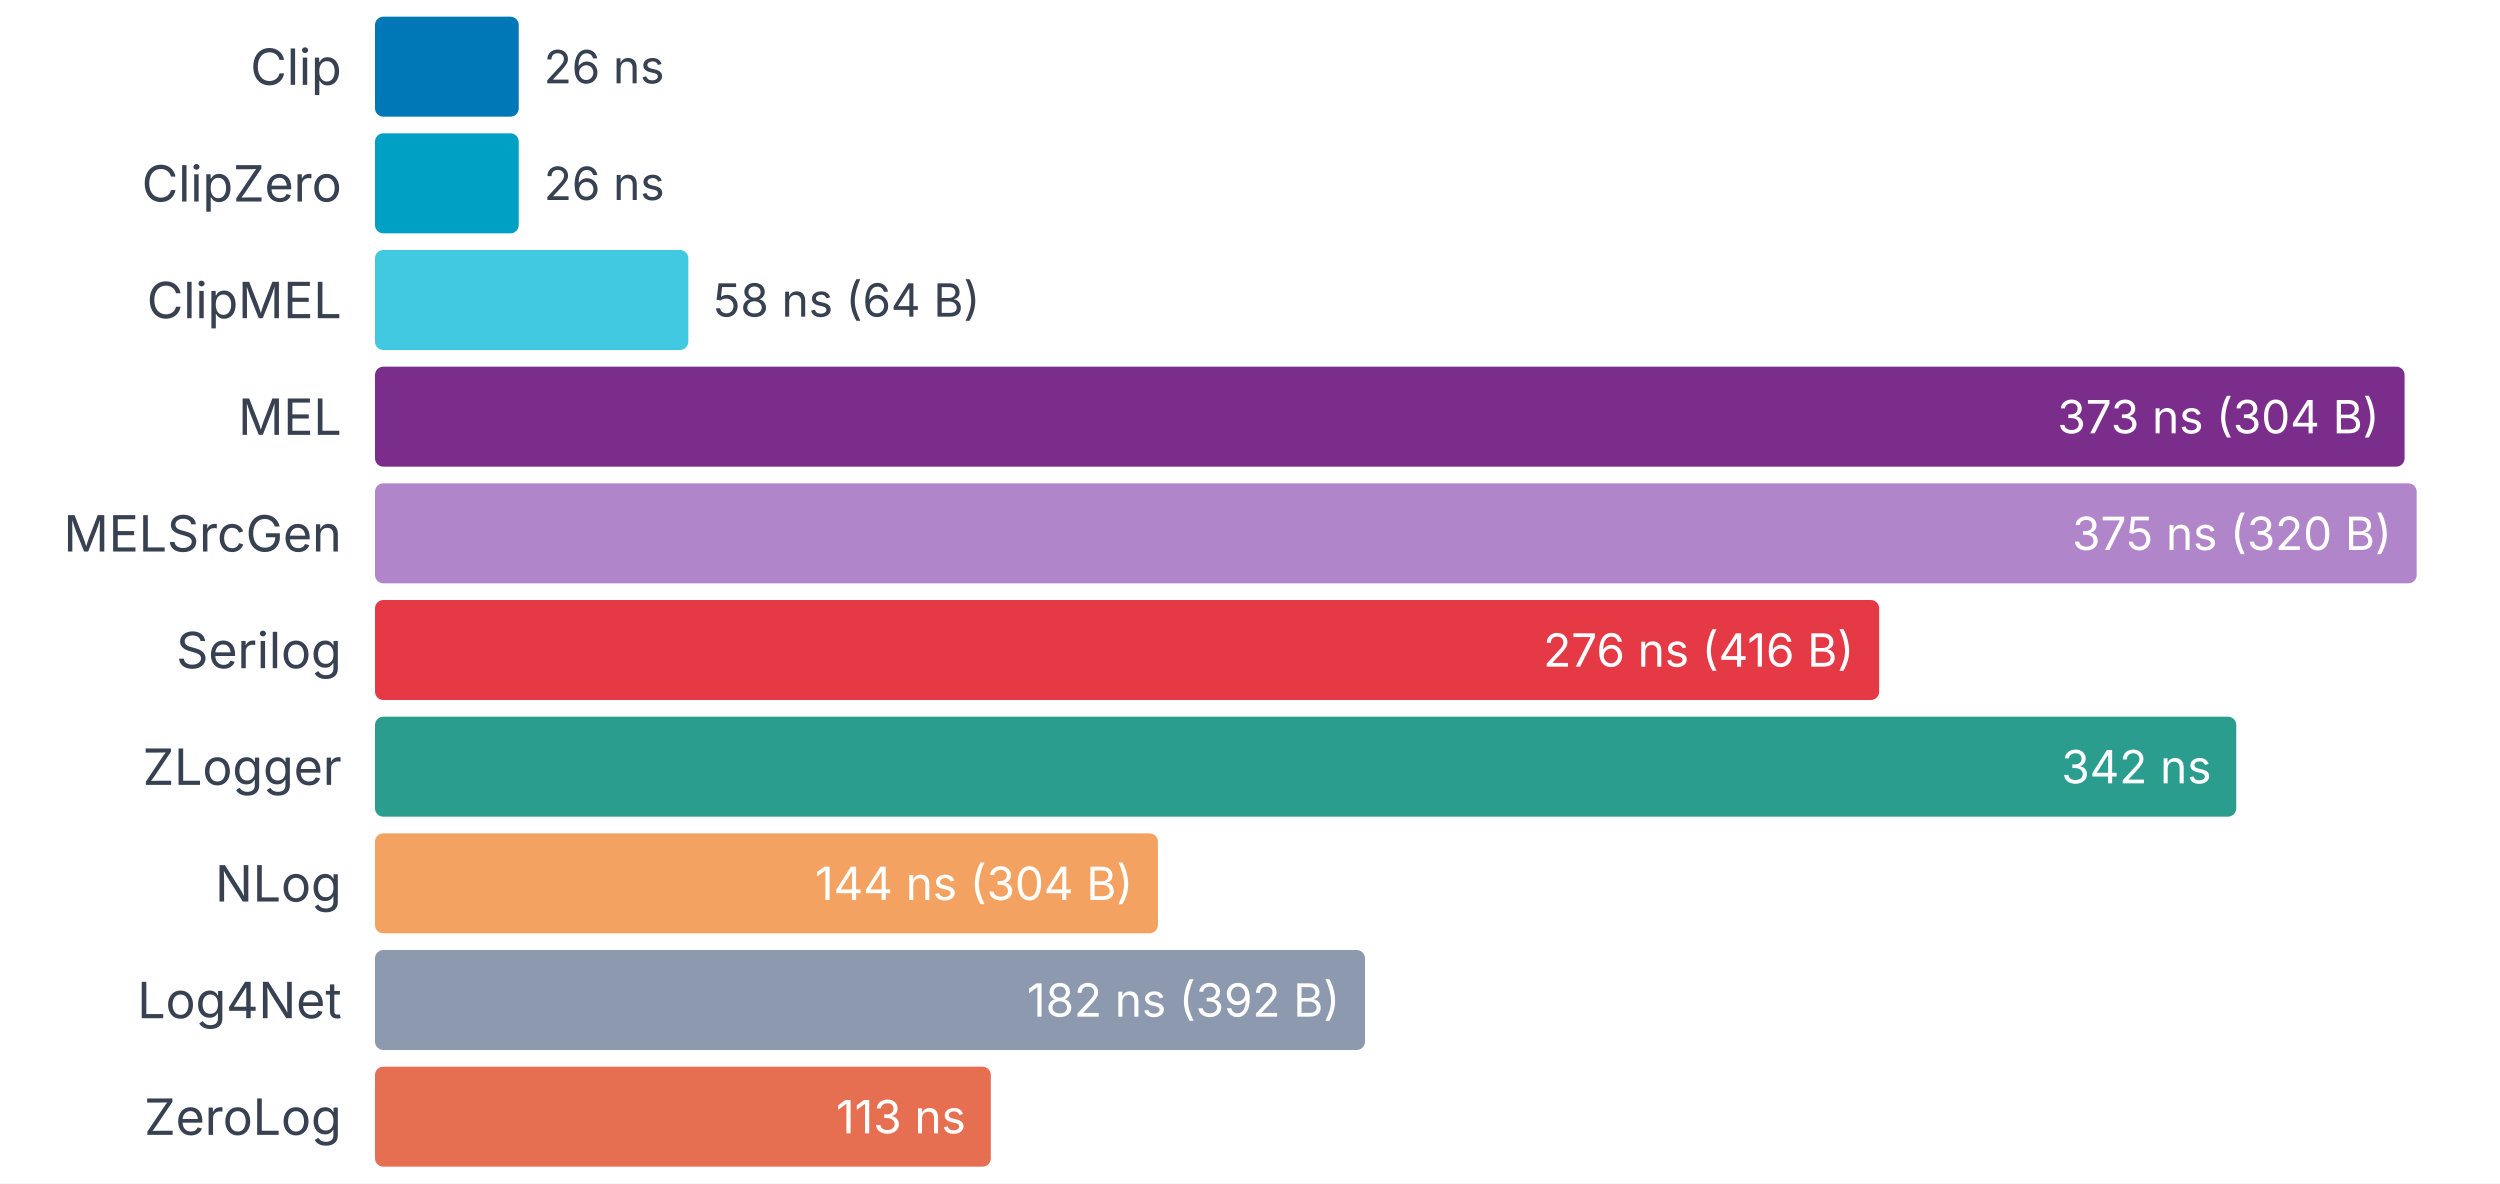
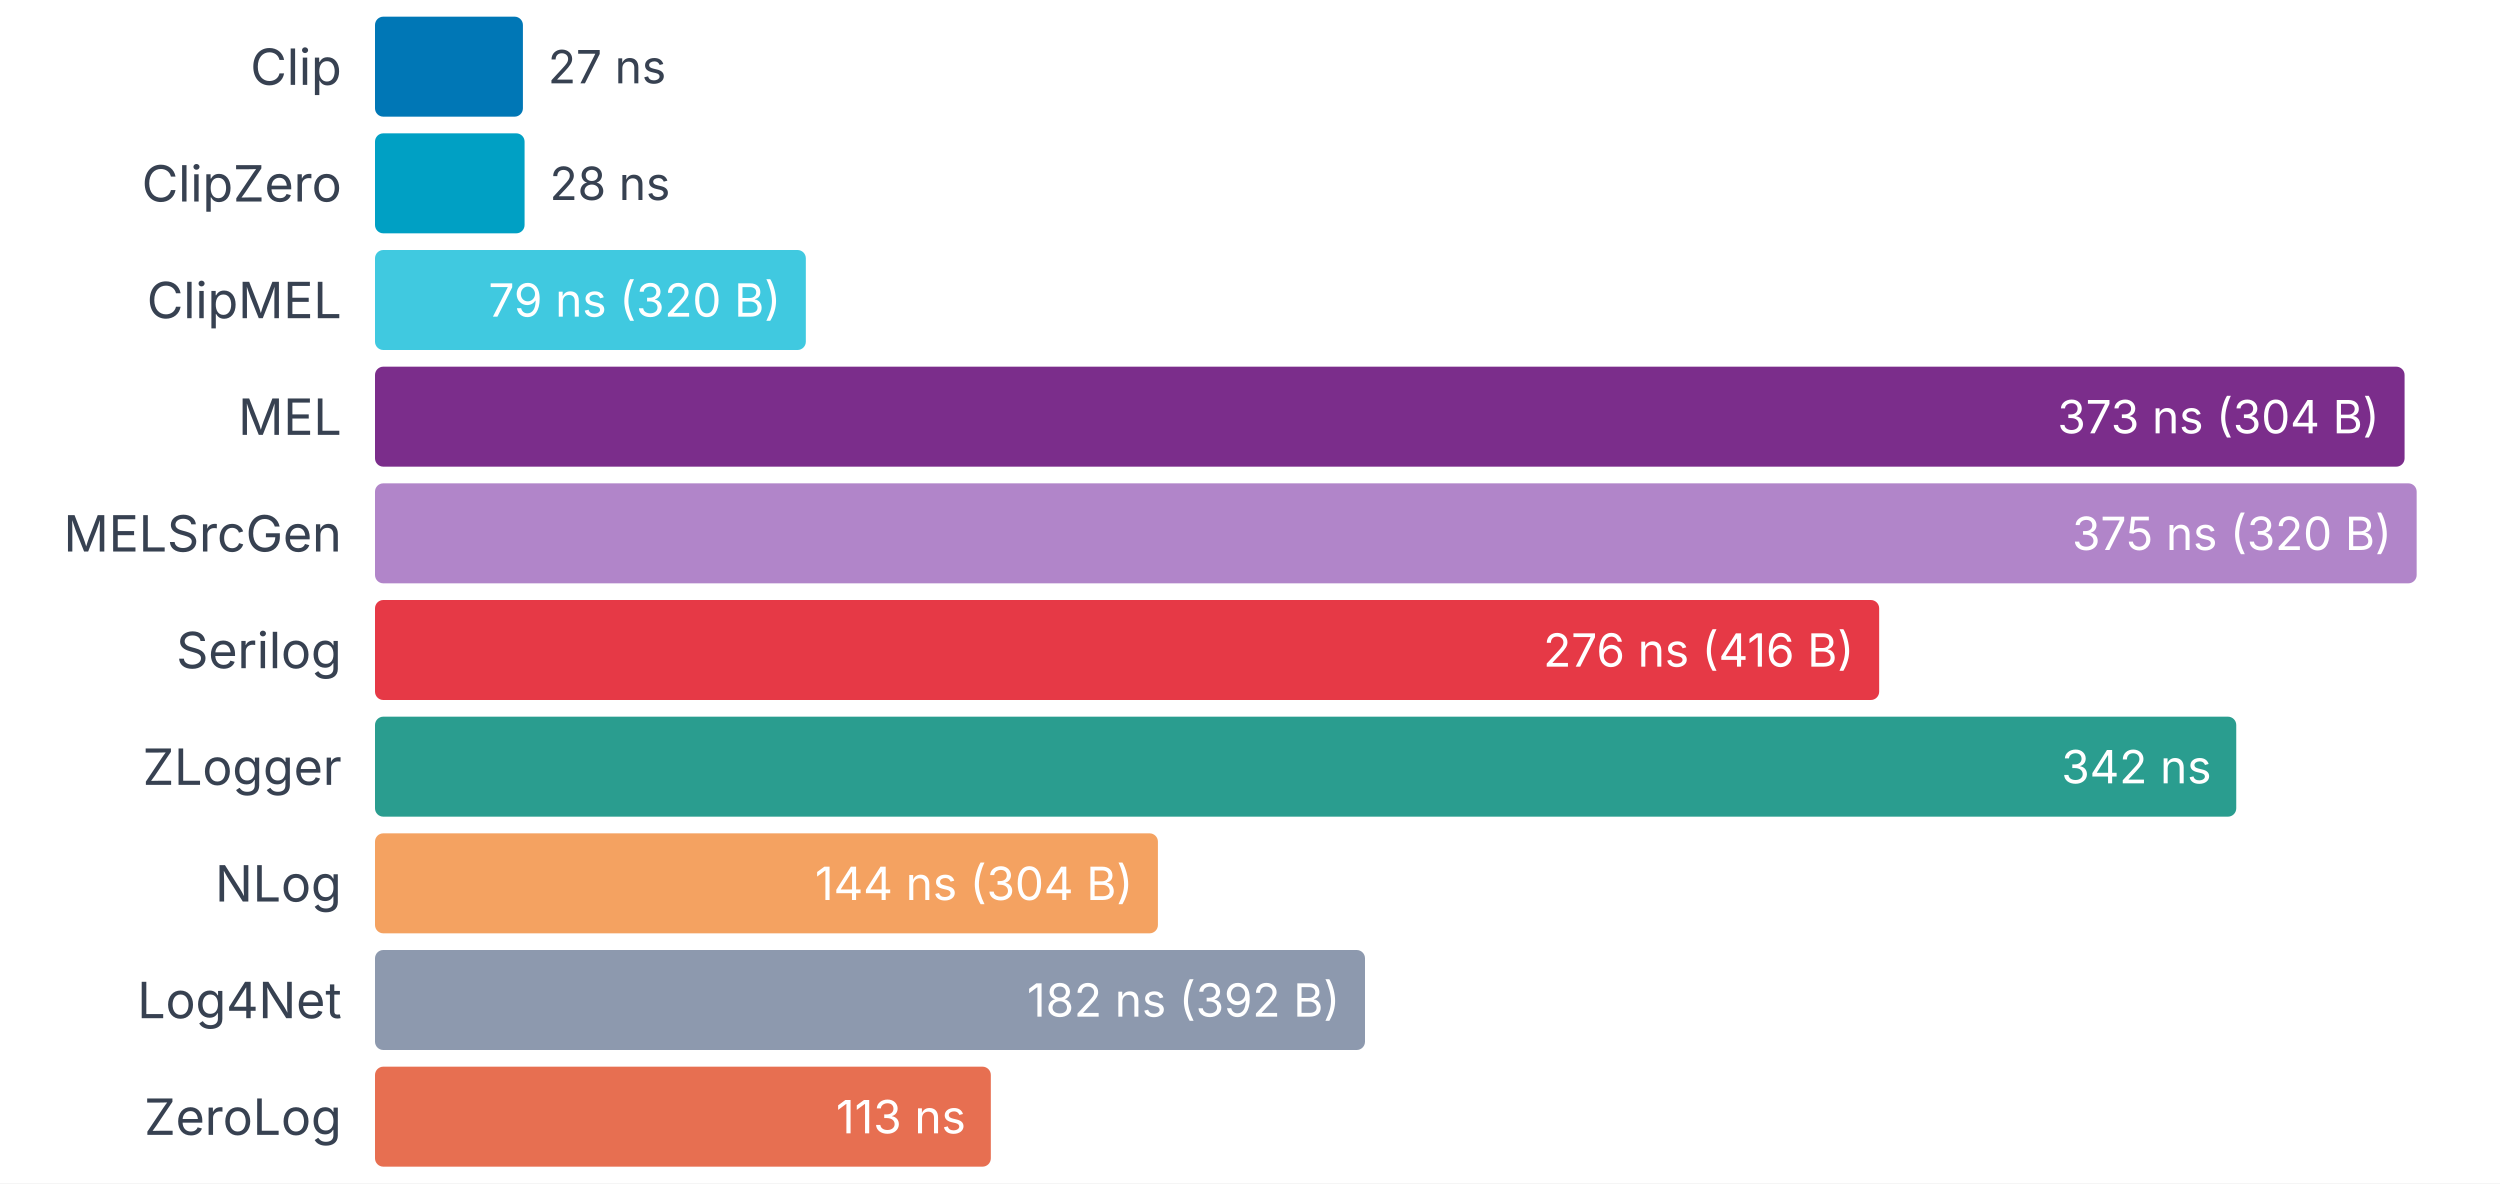
<svg xmlns="http://www.w3.org/2000/svg" width="600" height="284" viewBox="0 0 600 284" font-family="system-ui, -apple-system, sans-serif">
  <rect width="600" height="284" fill="white" />
  <text x="82" y="16.0" text-anchor="end" dominant-baseline="central" font-size="12" fill="#374151">Clip</text>
-   <rect x="90" y="4" width="34.5" height="24" rx="2" fill="#0077b6" />
-   <text x="130.512" y="16.0" text-anchor="start" dominant-baseline="central" font-size="11" fill="#374151">26 ns</text>
+   <rect x="90" y="4" width="35.5" height="24" rx="2" fill="#0077b6" />
+   <text x="131.518" y="16.0" text-anchor="start" dominant-baseline="central" font-size="11" fill="#374151">27 ns</text>
  <text x="82" y="44.0" text-anchor="end" dominant-baseline="central" font-size="12" fill="#374151">ClipZero</text>
-   <rect x="90" y="32" width="34.5" height="24" rx="2" fill="#00a0c4" />
-   <text x="130.538" y="44.0" text-anchor="start" dominant-baseline="central" font-size="11" fill="#374151">26 ns</text>
+   <rect x="90" y="32" width="35.9" height="24" rx="2" fill="#00a0c4" />
+   <text x="131.923" y="44.0" text-anchor="start" dominant-baseline="central" font-size="11" fill="#374151">28 ns</text>
  <text x="82" y="72.0" text-anchor="end" dominant-baseline="central" font-size="12" fill="#374151">ClipMEL</text>
-   <rect x="90" y="60" width="75.2" height="24" rx="2" fill="#40c9e0" />
-   <text x="171.164" y="72.0" text-anchor="start" dominant-baseline="central" font-size="11" fill="#374151">58 ns  (64 B)</text>
+   <rect x="90" y="60" width="103.4" height="24" rx="2" fill="#40c9e0" />
+   <text x="187.418" y="72.0" text-anchor="end" dominant-baseline="central" font-size="11" fill="white">79 ns  (320 B)</text>
  <text x="82" y="100.0" text-anchor="end" dominant-baseline="central" font-size="12" fill="#374151">MEL</text>
  <rect x="90" y="88" width="487.1" height="24" rx="2" fill="#7b2d8b" />
  <text x="571.061" y="100.0" text-anchor="end" dominant-baseline="central" font-size="11" fill="white">373 ns  (304 B)</text>
  <text x="82" y="128.0" text-anchor="end" dominant-baseline="central" font-size="12" fill="#374151">MELSrcGen</text>
  <rect x="90" y="116" width="490.0" height="24" rx="2" fill="#b185c9" />
  <text x="574.0" y="128.0" text-anchor="end" dominant-baseline="central" font-size="11" fill="white">375 ns  (320 B)</text>
  <text x="82" y="156.0" text-anchor="end" dominant-baseline="central" font-size="12" fill="#374151">Serilog</text>
  <rect x="90" y="144" width="361.0" height="24" rx="2" fill="#e63946" />
  <text x="444.965" y="156.0" text-anchor="end" dominant-baseline="central" font-size="11" fill="white">276 ns  (416 B)</text>
  <text x="82" y="184.0" text-anchor="end" dominant-baseline="central" font-size="12" fill="#374151">ZLogger</text>
  <rect x="90" y="172" width="446.7" height="24" rx="2" fill="#2a9d8f" />
  <text x="530.736" y="184.0" text-anchor="end" dominant-baseline="central" font-size="11" fill="white">342 ns</text>
  <text x="82" y="212.0" text-anchor="end" dominant-baseline="central" font-size="12" fill="#374151">NLog</text>
  <rect x="90" y="200" width="187.9" height="24" rx="2" fill="#f4a261" />
  <text x="271.935" y="212.0" text-anchor="end" dominant-baseline="central" font-size="11" fill="white">144 ns  (304 B)</text>
  <text x="82" y="240.0" text-anchor="end" dominant-baseline="central" font-size="12" fill="#374151">Log4Net</text>
  <rect x="90" y="228" width="237.6" height="24" rx="2" fill="#8d99ae" />
  <text x="321.6" y="240.0" text-anchor="end" dominant-baseline="central" font-size="11" fill="white">182 ns  (392 B)</text>
  <text x="82" y="268.0" text-anchor="end" dominant-baseline="central" font-size="12" fill="#374151">ZeroLog</text>
  <rect x="90" y="256" width="147.8" height="24" rx="2" fill="#e76f51" />
  <text x="231.78" y="268.0" text-anchor="end" dominant-baseline="central" font-size="11" fill="white">113 ns</text>
</svg>
